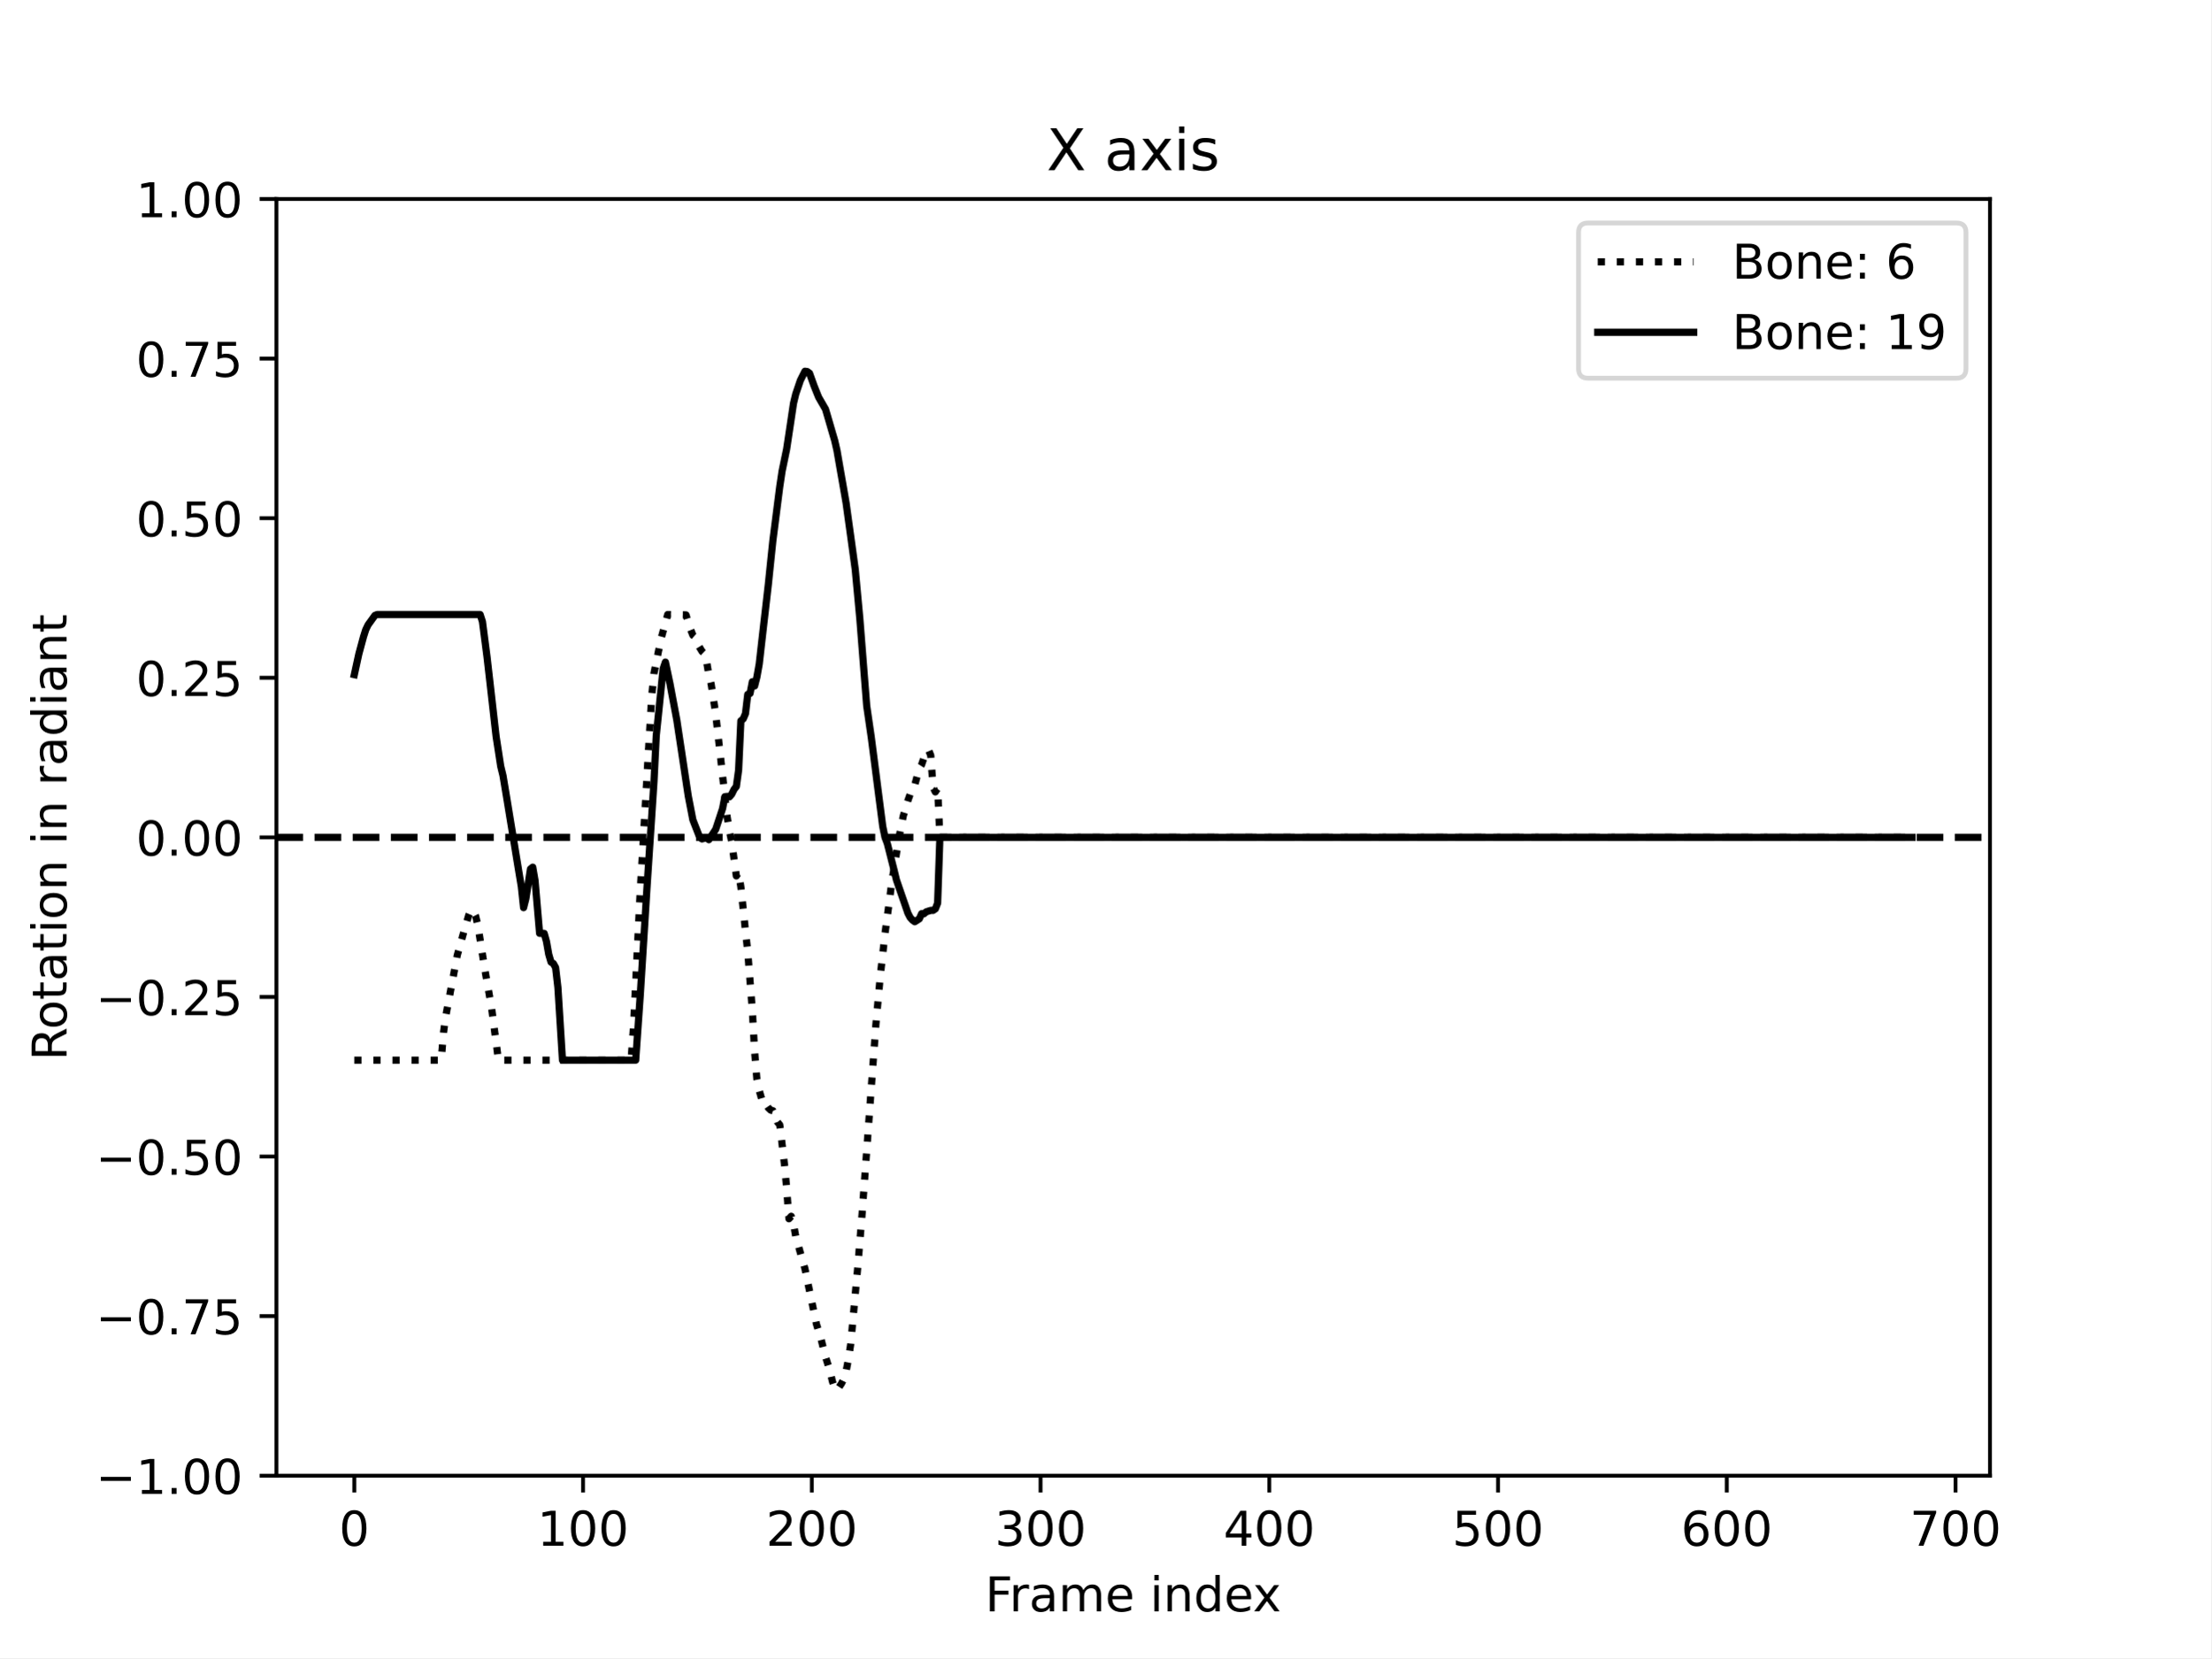
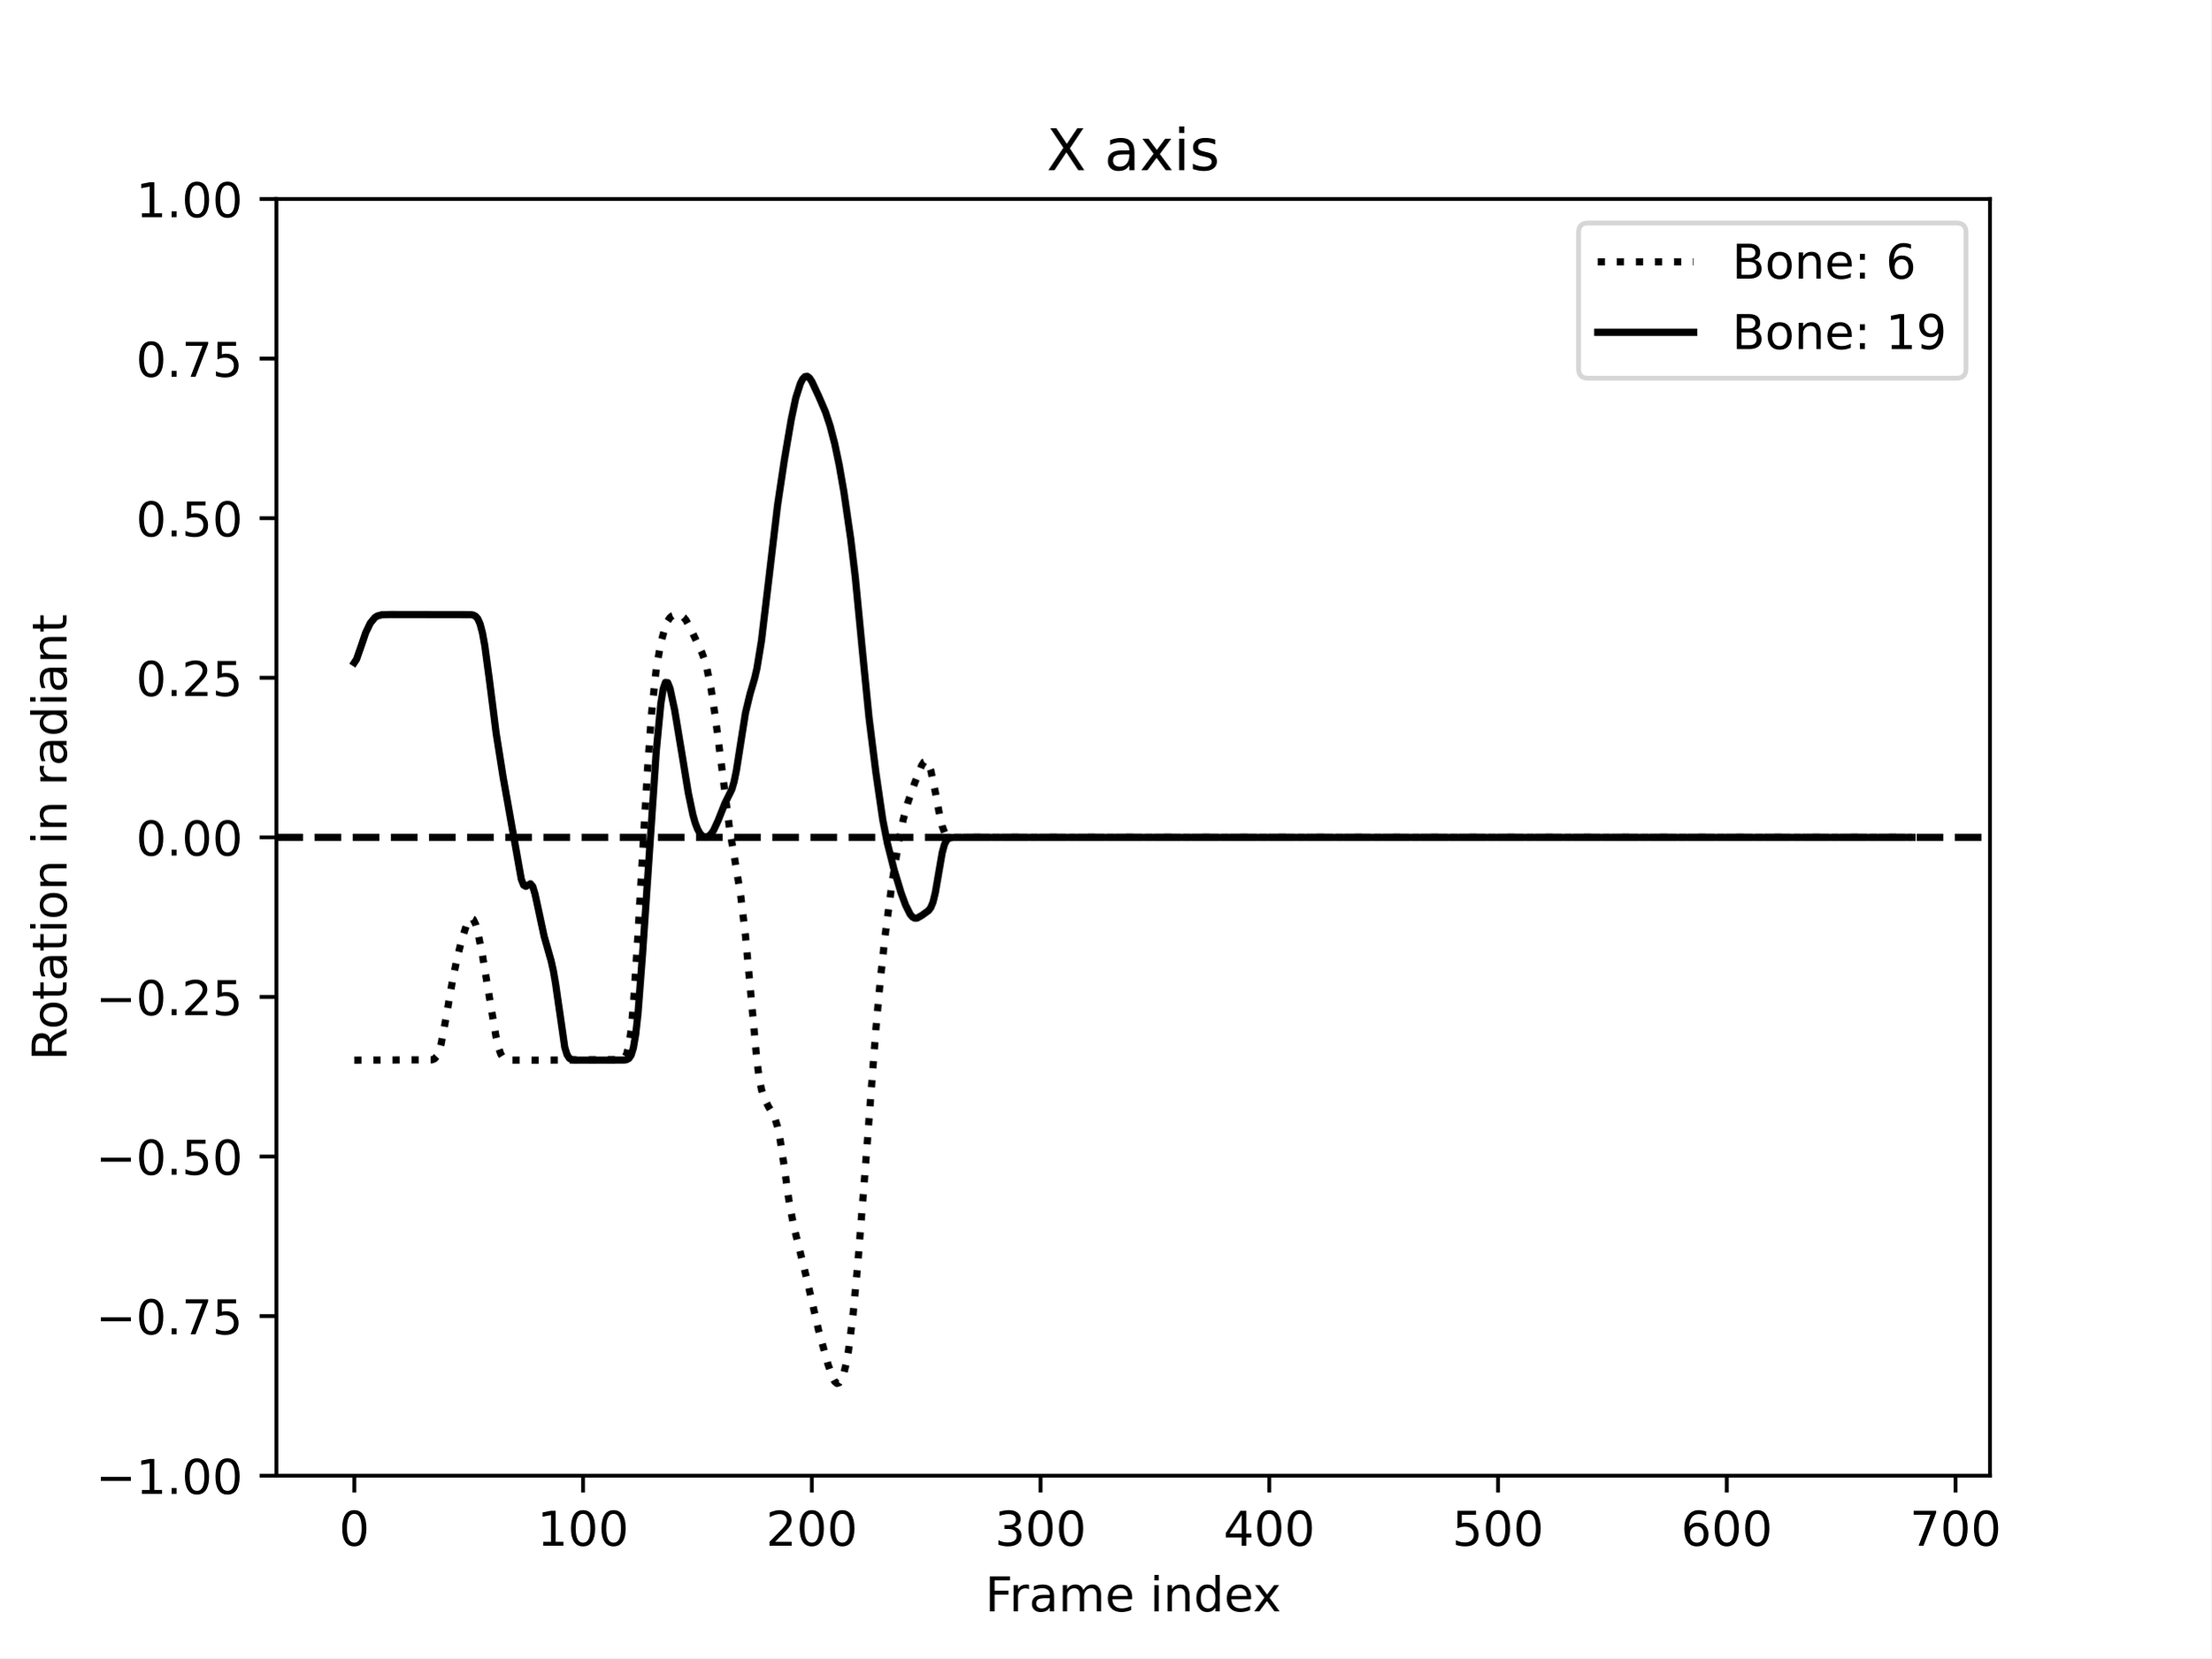
<svg xmlns="http://www.w3.org/2000/svg" xmlns:xlink="http://www.w3.org/1999/xlink" width="460.8pt" height="345.6pt" viewBox="0 0 460.8 345.6" version="1.1">
  <defs>
    <style type="text/css">*{stroke-linejoin: round; stroke-linecap: butt}</style>
  </defs>
  <g id="figure_1">
    <g id="patch_1">
      <path d="M 0 345.6  L 460.8 345.6  L 460.8 0  L 0 0  z " style="fill: #ffffff" />
    </g>
    <g id="axes_1">
      <g id="patch_2">
        <path d="M 57.6 307.584  L 414.72 307.584  L 414.72 41.472  L 57.6 41.472  z " style="fill: #ffffff" />
      </g>
      <g id="matplotlib.axis_1">
        <g id="xtick_1">
          <g id="line2d_1">
            <defs>
-               <path id="m6b2681479e" d="M 0 0  L 0 3.5  " style="stroke: #000000; stroke-width: 0.8" />
-             </defs>
-             <g>
-               <use xlink:href="#m6b2681479e" x="73.833" y="307.584" style="stroke: #000000; stroke-width: 0.8" />
+               <path id="mb7ce3872f7" d="M 0 0  L 0 3.5  " style="stroke: #000000; stroke-width: 0.8" />
+             </defs>
+             <g>
+               <use xlink:href="#mb7ce3872f7" x="73.833" y="307.584" style="stroke: #000000; stroke-width: 0.8" />
            </g>
          </g>
          <g id="text_1">
            <g transform="translate(70.65148 322.1824) scale(0.1 -0.1)">
              <defs>
                <path id="DejaVuSans-30" d="M 2034 4250  Q 1547 4250 1301 3770  Q 1056 3291 1056 2328  Q 1056 1369 1301 889  Q 1547 409 2034 409  Q 2525 409 2770 889  Q 3016 1369 3016 2328  Q 3016 3291 2770 3770  Q 2525 4250 2034 4250  z M 2034 4750  Q 2819 4750 3233 4129  Q 3647 3509 3647 2328  Q 3647 1150 3233 529  Q 2819 -91 2034 -91  Q 1250 -91 836 529  Q 422 1150 422 2328  Q 422 3509 836 4129  Q 1250 4750 2034 4750  z " transform="scale(0.015625)" />
              </defs>
              <use xlink:href="#DejaVuSans-30" />
            </g>
          </g>
        </g>
        <g id="xtick_2">
          <g id="line2d_2">
            <g>
-               <use xlink:href="#m6b2681479e" x="121.506" y="307.584" style="stroke: #000000; stroke-width: 0.8" />
+               <use xlink:href="#mb7ce3872f7" x="121.506" y="307.584" style="stroke: #000000; stroke-width: 0.8" />
            </g>
          </g>
          <g id="text_2">
            <g transform="translate(111.9622 322.1824) scale(0.1 -0.1)">
              <defs>
                <path id="DejaVuSans-31" d="M 794 531  L 1825 531  L 1825 4091  L 703 3866  L 703 4441  L 1819 4666  L 2450 4666  L 2450 531  L 3481 531  L 3481 0  L 794 0  L 794 531  z " transform="scale(0.015625)" />
              </defs>
              <use xlink:href="#DejaVuSans-31" />
              <use xlink:href="#DejaVuSans-30" x="63.623" />
              <use xlink:href="#DejaVuSans-30" x="127.246" />
            </g>
          </g>
        </g>
        <g id="xtick_3">
          <g id="line2d_3">
            <g>
-               <use xlink:href="#m6b2681479e" x="169.179" y="307.584" style="stroke: #000000; stroke-width: 0.8" />
+               <use xlink:href="#mb7ce3872f7" x="169.179" y="307.584" style="stroke: #000000; stroke-width: 0.8" />
            </g>
          </g>
          <g id="text_3">
            <g transform="translate(159.6354 322.1824) scale(0.1 -0.1)">
              <defs>
                <path id="DejaVuSans-32" d="M 1228 531  L 3431 531  L 3431 0  L 469 0  L 469 531  Q 828 903 1448 1529  Q 2069 2156 2228 2338  Q 2531 2678 2651 2914  Q 2772 3150 2772 3378  Q 2772 3750 2511 3984  Q 2250 4219 1831 4219  Q 1534 4219 1204 4116  Q 875 4013 500 3803  L 500 4441  Q 881 4594 1212 4672  Q 1544 4750 1819 4750  Q 2544 4750 2975 4387  Q 3406 4025 3406 3419  Q 3406 3131 3298 2873  Q 3191 2616 2906 2266  Q 2828 2175 2409 1742  Q 1991 1309 1228 531  z " transform="scale(0.015625)" />
              </defs>
              <use xlink:href="#DejaVuSans-32" />
              <use xlink:href="#DejaVuSans-30" x="63.623" />
              <use xlink:href="#DejaVuSans-30" x="127.246" />
            </g>
          </g>
        </g>
        <g id="xtick_4">
          <g id="line2d_4">
            <g>
-               <use xlink:href="#m6b2681479e" x="216.852" y="307.584" style="stroke: #000000; stroke-width: 0.8" />
+               <use xlink:href="#mb7ce3872f7" x="216.852" y="307.584" style="stroke: #000000; stroke-width: 0.8" />
            </g>
          </g>
          <g id="text_4">
            <g transform="translate(207.3086 322.1824) scale(0.1 -0.1)">
              <defs>
                <path id="DejaVuSans-33" d="M 2597 2516  Q 3050 2419 3304 2112  Q 3559 1806 3559 1356  Q 3559 666 3084 287  Q 2609 -91 1734 -91  Q 1441 -91 1130 -33  Q 819 25 488 141  L 488 750  Q 750 597 1062 519  Q 1375 441 1716 441  Q 2309 441 2620 675  Q 2931 909 2931 1356  Q 2931 1769 2642 2001  Q 2353 2234 1838 2234  L 1294 2234  L 1294 2753  L 1863 2753  Q 2328 2753 2575 2939  Q 2822 3125 2822 3475  Q 2822 3834 2567 4026  Q 2313 4219 1838 4219  Q 1578 4219 1281 4162  Q 984 4106 628 3988  L 628 4550  Q 988 4650 1302 4700  Q 1616 4750 1894 4750  Q 2613 4750 3031 4423  Q 3450 4097 3450 3541  Q 3450 3153 3228 2886  Q 3006 2619 2597 2516  z " transform="scale(0.015625)" />
              </defs>
              <use xlink:href="#DejaVuSans-33" />
              <use xlink:href="#DejaVuSans-30" x="63.623" />
              <use xlink:href="#DejaVuSans-30" x="127.246" />
            </g>
          </g>
        </g>
        <g id="xtick_5">
          <g id="line2d_5">
            <g>
-               <use xlink:href="#m6b2681479e" x="264.526" y="307.584" style="stroke: #000000; stroke-width: 0.8" />
+               <use xlink:href="#mb7ce3872f7" x="264.526" y="307.584" style="stroke: #000000; stroke-width: 0.8" />
            </g>
          </g>
          <g id="text_5">
            <g transform="translate(254.9818 322.1824) scale(0.1 -0.1)">
              <defs>
                <path id="DejaVuSans-34" d="M 2419 4116  L 825 1625  L 2419 1625  L 2419 4116  z M 2253 4666  L 3047 4666  L 3047 1625  L 3713 1625  L 3713 1100  L 3047 1100  L 3047 0  L 2419 0  L 2419 1100  L 313 1100  L 313 1709  L 2253 4666  z " transform="scale(0.015625)" />
              </defs>
              <use xlink:href="#DejaVuSans-34" />
              <use xlink:href="#DejaVuSans-30" x="63.623" />
              <use xlink:href="#DejaVuSans-30" x="127.246" />
            </g>
          </g>
        </g>
        <g id="xtick_6">
          <g id="line2d_6">
            <g>
-               <use xlink:href="#m6b2681479e" x="312.199" y="307.584" style="stroke: #000000; stroke-width: 0.8" />
+               <use xlink:href="#mb7ce3872f7" x="312.199" y="307.584" style="stroke: #000000; stroke-width: 0.8" />
            </g>
          </g>
          <g id="text_6">
            <g transform="translate(302.655 322.1824) scale(0.1 -0.1)">
              <defs>
                <path id="DejaVuSans-35" d="M 691 4666  L 3169 4666  L 3169 4134  L 1269 4134  L 1269 2991  Q 1406 3038 1543 3061  Q 1681 3084 1819 3084  Q 2600 3084 3056 2656  Q 3513 2228 3513 1497  Q 3513 744 3044 326  Q 2575 -91 1722 -91  Q 1428 -91 1123 -41  Q 819 9 494 109  L 494 744  Q 775 591 1075 516  Q 1375 441 1709 441  Q 2250 441 2565 725  Q 2881 1009 2881 1497  Q 2881 1984 2565 2268  Q 2250 2553 1709 2553  Q 1456 2553 1204 2497  Q 953 2441 691 2322  L 691 4666  z " transform="scale(0.015625)" />
              </defs>
              <use xlink:href="#DejaVuSans-35" />
              <use xlink:href="#DejaVuSans-30" x="63.623" />
              <use xlink:href="#DejaVuSans-30" x="127.246" />
            </g>
          </g>
        </g>
        <g id="xtick_7">
          <g id="line2d_7">
            <g>
-               <use xlink:href="#m6b2681479e" x="359.872" y="307.584" style="stroke: #000000; stroke-width: 0.8" />
+               <use xlink:href="#mb7ce3872f7" x="359.872" y="307.584" style="stroke: #000000; stroke-width: 0.8" />
            </g>
          </g>
          <g id="text_7">
            <g transform="translate(350.3282 322.1824) scale(0.1 -0.1)">
              <defs>
                <path id="DejaVuSans-36" d="M 2113 2584  Q 1688 2584 1439 2293  Q 1191 2003 1191 1497  Q 1191 994 1439 701  Q 1688 409 2113 409  Q 2538 409 2786 701  Q 3034 994 3034 1497  Q 3034 2003 2786 2293  Q 2538 2584 2113 2584  z M 3366 4563  L 3366 3988  Q 3128 4100 2886 4159  Q 2644 4219 2406 4219  Q 1781 4219 1451 3797  Q 1122 3375 1075 2522  Q 1259 2794 1537 2939  Q 1816 3084 2150 3084  Q 2853 3084 3261 2657  Q 3669 2231 3669 1497  Q 3669 778 3244 343  Q 2819 -91 2113 -91  Q 1303 -91 875 529  Q 447 1150 447 2328  Q 447 3434 972 4092  Q 1497 4750 2381 4750  Q 2619 4750 2861 4703  Q 3103 4656 3366 4563  z " transform="scale(0.015625)" />
              </defs>
              <use xlink:href="#DejaVuSans-36" />
              <use xlink:href="#DejaVuSans-30" x="63.623" />
              <use xlink:href="#DejaVuSans-30" x="127.246" />
            </g>
          </g>
        </g>
        <g id="xtick_8">
          <g id="line2d_8">
            <g>
-               <use xlink:href="#m6b2681479e" x="407.545" y="307.584" style="stroke: #000000; stroke-width: 0.8" />
+               <use xlink:href="#mb7ce3872f7" x="407.545" y="307.584" style="stroke: #000000; stroke-width: 0.8" />
            </g>
          </g>
          <g id="text_8">
            <g transform="translate(398.0014 322.1824) scale(0.1 -0.1)">
              <defs>
                <path id="DejaVuSans-37" d="M 525 4666  L 3525 4666  L 3525 4397  L 1831 0  L 1172 0  L 2766 4134  L 525 4134  L 525 4666  z " transform="scale(0.015625)" />
              </defs>
              <use xlink:href="#DejaVuSans-37" />
              <use xlink:href="#DejaVuSans-30" x="63.623" />
              <use xlink:href="#DejaVuSans-30" x="127.246" />
            </g>
          </g>
        </g>
        <g id="text_9">
          <g transform="translate(205.3108 335.8606) scale(0.1 -0.1)">
            <defs>
              <path id="DejaVuSans-46" d="M 628 4666  L 3309 4666  L 3309 4134  L 1259 4134  L 1259 2759  L 3109 2759  L 3109 2228  L 1259 2228  L 1259 0  L 628 0  L 628 4666  z " transform="scale(0.015625)" />
              <path id="DejaVuSans-72" d="M 2631 2963  Q 2534 3019 2420 3045  Q 2306 3072 2169 3072  Q 1681 3072 1420 2755  Q 1159 2438 1159 1844  L 1159 0  L 581 0  L 581 3500  L 1159 3500  L 1159 2956  Q 1341 3275 1631 3429  Q 1922 3584 2338 3584  Q 2397 3584 2469 3576  Q 2541 3569 2628 3553  L 2631 2963  z " transform="scale(0.015625)" />
              <path id="DejaVuSans-61" d="M 2194 1759  Q 1497 1759 1228 1600  Q 959 1441 959 1056  Q 959 750 1161 570  Q 1363 391 1709 391  Q 2188 391 2477 730  Q 2766 1069 2766 1631  L 2766 1759  L 2194 1759  z M 3341 1997  L 3341 0  L 2766 0  L 2766 531  Q 2569 213 2275 61  Q 1981 -91 1556 -91  Q 1019 -91 701 211  Q 384 513 384 1019  Q 384 1609 779 1909  Q 1175 2209 1959 2209  L 2766 2209  L 2766 2266  Q 2766 2663 2505 2880  Q 2244 3097 1772 3097  Q 1472 3097 1187 3025  Q 903 2953 641 2809  L 641 3341  Q 956 3463 1253 3523  Q 1550 3584 1831 3584  Q 2591 3584 2966 3190  Q 3341 2797 3341 1997  z " transform="scale(0.015625)" />
              <path id="DejaVuSans-6d" d="M 3328 2828  Q 3544 3216 3844 3400  Q 4144 3584 4550 3584  Q 5097 3584 5394 3201  Q 5691 2819 5691 2113  L 5691 0  L 5113 0  L 5113 2094  Q 5113 2597 4934 2840  Q 4756 3084 4391 3084  Q 3944 3084 3684 2787  Q 3425 2491 3425 1978  L 3425 0  L 2847 0  L 2847 2094  Q 2847 2600 2669 2842  Q 2491 3084 2119 3084  Q 1678 3084 1418 2786  Q 1159 2488 1159 1978  L 1159 0  L 581 0  L 581 3500  L 1159 3500  L 1159 2956  Q 1356 3278 1631 3431  Q 1906 3584 2284 3584  Q 2666 3584 2933 3390  Q 3200 3197 3328 2828  z " transform="scale(0.015625)" />
              <path id="DejaVuSans-65" d="M 3597 1894  L 3597 1613  L 953 1613  Q 991 1019 1311 708  Q 1631 397 2203 397  Q 2534 397 2845 478  Q 3156 559 3463 722  L 3463 178  Q 3153 47 2828 -22  Q 2503 -91 2169 -91  Q 1331 -91 842 396  Q 353 884 353 1716  Q 353 2575 817 3079  Q 1281 3584 2069 3584  Q 2775 3584 3186 3129  Q 3597 2675 3597 1894  z M 3022 2063  Q 3016 2534 2758 2815  Q 2500 3097 2075 3097  Q 1594 3097 1305 2825  Q 1016 2553 972 2059  L 3022 2063  z " transform="scale(0.015625)" />
              <path id="DejaVuSans-20" transform="scale(0.015625)" />
              <path id="DejaVuSans-69" d="M 603 3500  L 1178 3500  L 1178 0  L 603 0  L 603 3500  z M 603 4863  L 1178 4863  L 1178 4134  L 603 4134  L 603 4863  z " transform="scale(0.015625)" />
              <path id="DejaVuSans-6e" d="M 3513 2113  L 3513 0  L 2938 0  L 2938 2094  Q 2938 2591 2744 2837  Q 2550 3084 2163 3084  Q 1697 3084 1428 2787  Q 1159 2491 1159 1978  L 1159 0  L 581 0  L 581 3500  L 1159 3500  L 1159 2956  Q 1366 3272 1645 3428  Q 1925 3584 2291 3584  Q 2894 3584 3203 3211  Q 3513 2838 3513 2113  z " transform="scale(0.015625)" />
              <path id="DejaVuSans-64" d="M 2906 2969  L 2906 4863  L 3481 4863  L 3481 0  L 2906 0  L 2906 525  Q 2725 213 2448 61  Q 2172 -91 1784 -91  Q 1150 -91 751 415  Q 353 922 353 1747  Q 353 2572 751 3078  Q 1150 3584 1784 3584  Q 2172 3584 2448 3432  Q 2725 3281 2906 2969  z M 947 1747  Q 947 1113 1208 752  Q 1469 391 1925 391  Q 2381 391 2643 752  Q 2906 1113 2906 1747  Q 2906 2381 2643 2742  Q 2381 3103 1925 3103  Q 1469 3103 1208 2742  Q 947 2381 947 1747  z " transform="scale(0.015625)" />
              <path id="DejaVuSans-78" d="M 3513 3500  L 2247 1797  L 3578 0  L 2900 0  L 1881 1375  L 863 0  L 184 0  L 1544 1831  L 300 3500  L 978 3500  L 1906 2253  L 2834 3500  L 3513 3500  z " transform="scale(0.015625)" />
            </defs>
            <use xlink:href="#DejaVuSans-46" />
            <use xlink:href="#DejaVuSans-72" x="50.27" />
            <use xlink:href="#DejaVuSans-61" x="91.383" />
            <use xlink:href="#DejaVuSans-6d" x="152.662" />
            <use xlink:href="#DejaVuSans-65" x="250.074" />
            <use xlink:href="#DejaVuSans-20" x="311.598" />
            <use xlink:href="#DejaVuSans-69" x="343.385" />
            <use xlink:href="#DejaVuSans-6e" x="371.168" />
            <use xlink:href="#DejaVuSans-64" x="434.547" />
            <use xlink:href="#DejaVuSans-65" x="498.023" />
            <use xlink:href="#DejaVuSans-78" x="557.797" />
          </g>
        </g>
      </g>
      <g id="matplotlib.axis_2">
        <g id="ytick_1">
          <g id="line2d_9">
            <defs>
-               <path id="m6fa905d142" d="M 0 0  L -3.5 0  " style="stroke: #000000; stroke-width: 0.8" />
-             </defs>
-             <g>
-               <use xlink:href="#m6fa905d142" x="57.6" y="307.584" style="stroke: #000000; stroke-width: 0.8" />
+               <path id="mbc11beb8c3" d="M 0 0  L -3.5 0  " style="stroke: #000000; stroke-width: 0.8" />
+             </defs>
+             <g>
+               <use xlink:href="#mbc11beb8c3" x="57.6" y="307.584" style="stroke: #000000; stroke-width: 0.8" />
            </g>
          </g>
          <g id="text_10">
            <g transform="translate(19.95469 311.3832) scale(0.1 -0.1)">
              <defs>
                <path id="DejaVuSans-2212" d="M 678 2272  L 4684 2272  L 4684 1741  L 678 1741  L 678 2272  z " transform="scale(0.015625)" />
                <path id="DejaVuSans-2e" d="M 684 794  L 1344 794  L 1344 0  L 684 0  L 684 794  z " transform="scale(0.015625)" />
              </defs>
              <use xlink:href="#DejaVuSans-2212" />
              <use xlink:href="#DejaVuSans-31" x="83.789" />
              <use xlink:href="#DejaVuSans-2e" x="147.412" />
              <use xlink:href="#DejaVuSans-30" x="179.199" />
              <use xlink:href="#DejaVuSans-30" x="242.822" />
            </g>
          </g>
        </g>
        <g id="ytick_2">
          <g id="line2d_10">
            <g>
-               <use xlink:href="#m6fa905d142" x="57.6" y="274.32" style="stroke: #000000; stroke-width: 0.8" />
+               <use xlink:href="#mbc11beb8c3" x="57.6" y="274.32" style="stroke: #000000; stroke-width: 0.8" />
            </g>
          </g>
          <g id="text_11">
            <g transform="translate(19.95469 278.1192) scale(0.1 -0.1)">
              <use xlink:href="#DejaVuSans-2212" />
              <use xlink:href="#DejaVuSans-30" x="83.789" />
              <use xlink:href="#DejaVuSans-2e" x="147.412" />
              <use xlink:href="#DejaVuSans-37" x="179.199" />
              <use xlink:href="#DejaVuSans-35" x="242.822" />
            </g>
          </g>
        </g>
        <g id="ytick_3">
          <g id="line2d_11">
            <g>
-               <use xlink:href="#m6fa905d142" x="57.6" y="241.056" style="stroke: #000000; stroke-width: 0.8" />
+               <use xlink:href="#mbc11beb8c3" x="57.6" y="241.056" style="stroke: #000000; stroke-width: 0.8" />
            </g>
          </g>
          <g id="text_12">
            <g transform="translate(19.95469 244.8552) scale(0.1 -0.1)">
              <use xlink:href="#DejaVuSans-2212" />
              <use xlink:href="#DejaVuSans-30" x="83.789" />
              <use xlink:href="#DejaVuSans-2e" x="147.412" />
              <use xlink:href="#DejaVuSans-35" x="179.199" />
              <use xlink:href="#DejaVuSans-30" x="242.822" />
            </g>
          </g>
        </g>
        <g id="ytick_4">
          <g id="line2d_12">
            <g>
-               <use xlink:href="#m6fa905d142" x="57.6" y="207.792" style="stroke: #000000; stroke-width: 0.8" />
+               <use xlink:href="#mbc11beb8c3" x="57.6" y="207.792" style="stroke: #000000; stroke-width: 0.8" />
            </g>
          </g>
          <g id="text_13">
            <g transform="translate(19.95469 211.5912) scale(0.1 -0.1)">
              <use xlink:href="#DejaVuSans-2212" />
              <use xlink:href="#DejaVuSans-30" x="83.789" />
              <use xlink:href="#DejaVuSans-2e" x="147.412" />
              <use xlink:href="#DejaVuSans-32" x="179.199" />
              <use xlink:href="#DejaVuSans-35" x="242.822" />
            </g>
          </g>
        </g>
        <g id="ytick_5">
          <g id="line2d_13">
            <g>
-               <use xlink:href="#m6fa905d142" x="57.6" y="174.528" style="stroke: #000000; stroke-width: 0.8" />
+               <use xlink:href="#mbc11beb8c3" x="57.6" y="174.528" style="stroke: #000000; stroke-width: 0.8" />
            </g>
          </g>
          <g id="text_14">
            <g transform="translate(28.33438 178.3272) scale(0.1 -0.1)">
              <use xlink:href="#DejaVuSans-30" />
              <use xlink:href="#DejaVuSans-2e" x="63.623" />
              <use xlink:href="#DejaVuSans-30" x="95.41" />
              <use xlink:href="#DejaVuSans-30" x="159.033" />
            </g>
          </g>
        </g>
        <g id="ytick_6">
          <g id="line2d_14">
            <g>
-               <use xlink:href="#m6fa905d142" x="57.6" y="141.264" style="stroke: #000000; stroke-width: 0.8" />
+               <use xlink:href="#mbc11beb8c3" x="57.6" y="141.264" style="stroke: #000000; stroke-width: 0.8" />
            </g>
          </g>
          <g id="text_15">
            <g transform="translate(28.33438 145.0632) scale(0.1 -0.1)">
              <use xlink:href="#DejaVuSans-30" />
              <use xlink:href="#DejaVuSans-2e" x="63.623" />
              <use xlink:href="#DejaVuSans-32" x="95.41" />
              <use xlink:href="#DejaVuSans-35" x="159.033" />
            </g>
          </g>
        </g>
        <g id="ytick_7">
          <g id="line2d_15">
            <g>
-               <use xlink:href="#m6fa905d142" x="57.6" y="108" style="stroke: #000000; stroke-width: 0.8" />
+               <use xlink:href="#mbc11beb8c3" x="57.6" y="108" style="stroke: #000000; stroke-width: 0.8" />
            </g>
          </g>
          <g id="text_16">
            <g transform="translate(28.33438 111.7992) scale(0.1 -0.1)">
              <use xlink:href="#DejaVuSans-30" />
              <use xlink:href="#DejaVuSans-2e" x="63.623" />
              <use xlink:href="#DejaVuSans-35" x="95.41" />
              <use xlink:href="#DejaVuSans-30" x="159.033" />
            </g>
          </g>
        </g>
        <g id="ytick_8">
          <g id="line2d_16">
            <g>
-               <use xlink:href="#m6fa905d142" x="57.6" y="74.736" style="stroke: #000000; stroke-width: 0.8" />
+               <use xlink:href="#mbc11beb8c3" x="57.6" y="74.736" style="stroke: #000000; stroke-width: 0.8" />
            </g>
          </g>
          <g id="text_17">
            <g transform="translate(28.33438 78.53522) scale(0.1 -0.1)">
              <use xlink:href="#DejaVuSans-30" />
              <use xlink:href="#DejaVuSans-2e" x="63.623" />
              <use xlink:href="#DejaVuSans-37" x="95.41" />
              <use xlink:href="#DejaVuSans-35" x="159.033" />
            </g>
          </g>
        </g>
        <g id="ytick_9">
          <g id="line2d_17">
            <g>
-               <use xlink:href="#m6fa905d142" x="57.6" y="41.472" style="stroke: #000000; stroke-width: 0.8" />
+               <use xlink:href="#mbc11beb8c3" x="57.6" y="41.472" style="stroke: #000000; stroke-width: 0.8" />
            </g>
          </g>
          <g id="text_18">
            <g transform="translate(28.33438 45.27122) scale(0.1 -0.1)">
              <use xlink:href="#DejaVuSans-31" />
              <use xlink:href="#DejaVuSans-2e" x="63.623" />
              <use xlink:href="#DejaVuSans-30" x="95.41" />
              <use xlink:href="#DejaVuSans-30" x="159.033" />
            </g>
          </g>
        </g>
        <g id="text_19">
          <g transform="translate(13.875 221.0499) rotate(-90) scale(0.1 -0.1)">
            <defs>
              <path id="DejaVuSans-52" d="M 2841 2188  Q 3044 2119 3236 1894  Q 3428 1669 3622 1275  L 4263 0  L 3584 0  L 2988 1197  Q 2756 1666 2539 1819  Q 2322 1972 1947 1972  L 1259 1972  L 1259 0  L 628 0  L 628 4666  L 2053 4666  Q 2853 4666 3247 4331  Q 3641 3997 3641 3322  Q 3641 2881 3436 2590  Q 3231 2300 2841 2188  z M 1259 4147  L 1259 2491  L 2053 2491  Q 2509 2491 2742 2702  Q 2975 2913 2975 3322  Q 2975 3731 2742 3939  Q 2509 4147 2053 4147  L 1259 4147  z " transform="scale(0.015625)" />
              <path id="DejaVuSans-6f" d="M 1959 3097  Q 1497 3097 1228 2736  Q 959 2375 959 1747  Q 959 1119 1226 758  Q 1494 397 1959 397  Q 2419 397 2687 759  Q 2956 1122 2956 1747  Q 2956 2369 2687 2733  Q 2419 3097 1959 3097  z M 1959 3584  Q 2709 3584 3137 3096  Q 3566 2609 3566 1747  Q 3566 888 3137 398  Q 2709 -91 1959 -91  Q 1206 -91 779 398  Q 353 888 353 1747  Q 353 2609 779 3096  Q 1206 3584 1959 3584  z " transform="scale(0.015625)" />
              <path id="DejaVuSans-74" d="M 1172 4494  L 1172 3500  L 2356 3500  L 2356 3053  L 1172 3053  L 1172 1153  Q 1172 725 1289 603  Q 1406 481 1766 481  L 2356 481  L 2356 0  L 1766 0  Q 1100 0 847 248  Q 594 497 594 1153  L 594 3053  L 172 3053  L 172 3500  L 594 3500  L 594 4494  L 1172 4494  z " transform="scale(0.015625)" />
            </defs>
            <use xlink:href="#DejaVuSans-52" />
            <use xlink:href="#DejaVuSans-6f" x="64.982" />
            <use xlink:href="#DejaVuSans-74" x="126.164" />
            <use xlink:href="#DejaVuSans-61" x="165.373" />
            <use xlink:href="#DejaVuSans-74" x="226.652" />
            <use xlink:href="#DejaVuSans-69" x="265.861" />
            <use xlink:href="#DejaVuSans-6f" x="293.645" />
            <use xlink:href="#DejaVuSans-6e" x="354.826" />
            <use xlink:href="#DejaVuSans-20" x="418.205" />
            <use xlink:href="#DejaVuSans-69" x="449.992" />
            <use xlink:href="#DejaVuSans-6e" x="477.775" />
            <use xlink:href="#DejaVuSans-20" x="541.154" />
            <use xlink:href="#DejaVuSans-72" x="572.941" />
            <use xlink:href="#DejaVuSans-61" x="614.055" />
            <use xlink:href="#DejaVuSans-64" x="675.334" />
            <use xlink:href="#DejaVuSans-69" x="738.811" />
            <use xlink:href="#DejaVuSans-61" x="766.594" />
            <use xlink:href="#DejaVuSans-6e" x="827.873" />
            <use xlink:href="#DejaVuSans-74" x="891.252" />
          </g>
        </g>
      </g>
      <g id="line2d_18">
-         <path d="M 73.833 220.973  L 91.949 220.973  L 92.425 215.154  L 92.902 211.738  L 95.286 199.118  L 96.716 194.019  L 97.669 190.776  L 98.146 189.648  L 98.623 189.925  L 99.1 190.88  L 99.576 192.811  L 101.006 201.908  L 102.437 210.045  L 103.867 220.973  L 115.308 220.973  L 115.785 220.581  L 116.262 220.973  L 131.517 220.973  L 131.994 214.359  L 133.424 185.702  L 135.808 145.091  L 136.285 140.354  L 137.715 133.3  L 139.145 128.083  L 142.959 128.163  L 143.912 131.189  L 144.389 132.395  L 144.866 132.805  L 145.343 134.187  L 146.296 135.764  L 146.773 136.216  L 147.249 137.88  L 147.726 140.663  L 148.203 142.582  L 149.156 148.862  L 151.54 170.284  L 152.017 173.262  L 152.494 175.475  L 153.447 182.571  L 153.924 181.841  L 154.4 184.89  L 155.354 194.067  L 155.831 198.337  L 156.784 210.677  L 157.261 219.161  L 157.738 224.989  L 158.214 227.283  L 158.691 228.931  L 159.168 228.88  L 159.645 230.219  L 160.121 230.925  L 160.598 231.371  L 161.075 231.512  L 161.551 232.519  L 162.028 233.875  L 162.505 234.462  L 163.458 242.513  L 163.935 247.599  L 164.412 254.03  L 164.889 253.512  L 165.365 255.097  L 165.842 257.761  L 166.795 261.117  L 167.749 264.453  L 170.133 275.93  L 171.086 279.034  L 172.04 282.808  L 172.993 285.857  L 173.47 287.903  L 173.946 289.295  L 174.423 289.796  L 175.377 288.356  L 175.853 287.365  L 176.33 285.807  L 176.807 283.35  L 177.284 280.141  L 178.714 264.581  L 179.667 252.916  L 182.528 213.613  L 183.481 203.125  L 184.435 194.583  L 185.388 187.468  L 185.865 183.646  L 186.341 180.954  L 187.295 174.851  L 188.248 170.043  L 189.202 166.889  L 189.679 165.53  L 190.632 163.637  L 191.586 160.125  L 192.062 159.381  L 192.539 157.988  L 193.492 156.284  L 193.969 157.437  L 194.446 164.066  L 194.923 165.058  L 195.399 164.309  L 195.876 174.528  L 398.487 174.528  L 398.487 174.528  " clip-path="url(#pc155eaaba8)" style="fill: none; stroke-dasharray: 1.5,2.475; stroke-dashoffset: 0; stroke: #000000; stroke-width: 1.5" />
+         <path d="M 73.833 220.973  L 90.042 220.896  L 90.518 220.702  L 90.995 220.203  L 91.472 219.177  L 91.949 217.471  L 92.902 212.372  L 94.332 204.154  L 95.286 199.599  L 96.239 195.831  L 97.193 192.855  L 97.669 191.859  L 98.146 191.4  L 98.623 191.627  L 99.1 192.607  L 99.576 194.29  L 100.53 199.083  L 102.437 210.59  L 103.39 216.21  L 103.867 218.294  L 104.344 219.683  L 104.82 220.451  L 105.297 220.798  L 106.251 220.963  L 112.448 220.973  L 129.61 220.865  L 130.087 220.574  L 130.564 219.77  L 131.041 217.968  L 131.517 214.642  L 131.994 209.505  L 132.948 194.761  L 134.854 161.567  L 135.808 148.298  L 136.761 139.388  L 137.715 133.97  L 138.668 130.538  L 139.145 129.437  L 139.622 128.73  L 140.098 128.346  L 140.575 128.177  L 141.529 128.18  L 142.005 128.342  L 142.482 128.685  L 142.959 129.263  L 143.912 131.026  L 146.296 136.076  L 146.773 137.388  L 147.249 139.046  L 148.203 143.659  L 149.156 150.086  L 152.017 172.612  L 153.447 181.069  L 154.4 186.994  L 155.354 195.039  L 156.307 205.46  L 157.738 221.146  L 158.214 224.674  L 158.691 227.112  L 159.168 228.713  L 160.121 230.623  L 161.075 232.205  L 161.551 233.3  L 162.028 234.856  L 162.505 237.05  L 163.458 243.353  L 164.412 250.236  L 165.365 255.39  L 166.795 261.147  L 168.226 266.968  L 170.609 277.347  L 172.516 284.252  L 173.47 287.043  L 173.946 287.946  L 174.423 288.353  L 174.9 288.205  L 175.377 287.491  L 175.853 286.197  L 176.33 284.27  L 176.807 281.629  L 177.76 274.085  L 178.714 263.982  L 180.144 245.907  L 182.528 214.522  L 183.481 204.015  L 184.435 195.173  L 185.865 184.258  L 187.295 175.386  L 188.248 170.768  L 189.202 167.265  L 190.632 163.162  L 192.062 159.571  L 192.539 158.827  L 193.016 158.621  L 193.492 159.16  L 193.969 160.52  L 194.923 165.095  L 195.876 170.238  L 196.353 172.197  L 196.83 173.472  L 197.306 174.137  L 197.783 174.412  L 198.737 174.523  L 211.132 174.528  L 398.487 174.528  L 398.487 174.528  " clip-path="url(#p51ce44cc37)" style="fill: none; stroke-dasharray: 1.5,2.475; stroke-dashoffset: 0; stroke: #000000; stroke-width: 1.5" />
      </g>
      <g id="line2d_19">
-         <path d="M 73.833 140.608  L 74.786 136.265  L 75.74 132.747  L 76.216 131.253  L 76.693 130.256  L 78.123 128.272  L 78.6 128.083  L 100.053 128.083  L 100.53 129.554  L 101.483 136.841  L 103.39 153.537  L 104.344 159.714  L 104.82 161.654  L 105.774 167.4  L 108.157 181.905  L 108.634 184.77  L 109.111 189.186  L 109.588 187.314  L 110.541 181.133  L 111.018 180.747  L 111.495 183.507  L 112.448 194.534  L 113.401 194.548  L 113.878 196.235  L 114.355 198.915  L 114.832 200.535  L 115.308 200.819  L 115.785 201.677  L 116.262 205.793  L 117.215 220.973  L 132.471 220.973  L 133.424 207.494  L 134.854 184.634  L 136.285 162.912  L 136.761 153.343  L 138.192 139.402  L 138.668 137.997  L 139.622 142.51  L 141.052 150.143  L 142.005 156.447  L 143.436 165.95  L 144.389 170.875  L 145.819 174.546  L 146.296 174.858  L 147.249 174.606  L 147.726 175.017  L 149.156 172.847  L 150.587 168.501  L 151.063 166.052  L 151.54 165.993  L 152.017 166.082  L 152.494 165.522  L 152.97 164.546  L 153.447 163.927  L 153.924 160.508  L 154.4 150.233  L 154.877 149.844  L 155.354 148.737  L 155.831 144.732  L 156.307 144.536  L 156.784 142.092  L 157.261 142.977  L 157.738 141.096  L 158.214 138.423  L 160.121 121.78  L 161.075 112.594  L 162.505 101.401  L 162.982 98.203  L 163.935 93.611  L 165.365 84.069  L 165.842 82.089  L 166.795 79.285  L 167.749 77.378  L 168.226 77.44  L 168.702 77.785  L 169.656 80.445  L 170.609 82.816  L 172.04 85.288  L 173.946 91.816  L 174.423 93.898  L 176.33 104.861  L 178.237 118.709  L 179.191 129.007  L 180.621 147.142  L 181.574 153.667  L 183.958 172.224  L 184.435 174.539  L 184.911 175.792  L 186.341 181.422  L 186.818 183.405  L 188.725 188.919  L 189.202 190.316  L 189.679 191.24  L 190.155 191.764  L 190.632 192.116  L 191.586 191.512  L 192.062 190.439  L 192.539 190.468  L 193.016 190.054  L 193.969 189.754  L 194.446 189.756  L 194.923 189.441  L 195.399 188.234  L 195.876 174.528  L 398.487 174.528  L 398.487 174.528  " clip-path="url(#pc155eaaba8)" style="fill: none; stroke: #000000; stroke-width: 1.5; stroke-linecap: square" />
+         <path d="M 73.833 138.11  L 74.309 137.386  L 75.263 134.65  L 76.216 131.85  L 77.17 129.864  L 78.123 128.711  L 78.6 128.399  L 79.554 128.134  L 81.46 128.083  L 98.146 128.111  L 98.623 128.192  L 99.1 128.426  L 99.576 128.981  L 100.053 130.074  L 100.53 131.89  L 101.006 134.491  L 101.96 141.505  L 103.39 152.799  L 104.82 161.83  L 108.634 183.257  L 109.111 184.482  L 109.588 184.747  L 110.541 184.211  L 111.018 184.769  L 111.495 186.339  L 113.401 195.191  L 114.832 200.195  L 115.308 202.321  L 115.785 205.08  L 117.692 218.286  L 118.169 219.831  L 118.646 220.575  L 119.122 220.861  L 120.076 220.969  L 130.087 220.953  L 130.564 220.879  L 131.041 220.627  L 131.517 219.94  L 131.994 218.41  L 132.471 215.606  L 132.948 211.287  L 133.901 198.882  L 136.761 156.588  L 137.715 146.605  L 138.192 143.641  L 138.668 142.23  L 139.145 142.279  L 139.622 143.487  L 140.575 147.904  L 142.005 156.495  L 143.436 165.246  L 144.389 169.808  L 144.866 171.486  L 145.343 172.753  L 145.819 173.638  L 146.296 174.182  L 146.773 174.438  L 147.249 174.452  L 147.726 174.242  L 148.203 173.8  L 148.68 173.115  L 149.633 171.067  L 151.063 167.453  L 152.494 164.561  L 152.97 162.974  L 153.447 160.654  L 155.354 148.573  L 156.307 144.633  L 157.261 141.378  L 157.738 139.339  L 158.691 133.505  L 160.121 121.511  L 162.028 105.405  L 163.458 95.861  L 164.889 87.431  L 165.842 82.926  L 166.795 79.929  L 167.272 79.002  L 167.749 78.489  L 168.226 78.42  L 168.702 78.785  L 169.179 79.509  L 170.609 82.569  L 172.04 85.894  L 172.993 88.795  L 173.946 92.451  L 174.9 97.003  L 175.853 102.459  L 177.284 112.296  L 178.237 120.237  L 179.667 135.081  L 181.097 149.538  L 182.528 160.981  L 183.958 170.815  L 184.911 175.678  L 186.341 181.321  L 187.772 186.057  L 188.725 188.658  L 189.679 190.569  L 190.155 191.125  L 190.632 191.381  L 191.109 191.366  L 192.062 190.838  L 193.492 189.804  L 193.969 189.181  L 194.446 188.012  L 194.923 186.037  L 196.353 177.739  L 196.83 175.993  L 197.306 175.07  L 197.783 174.689  L 198.737 174.535  L 207.794 174.528  L 398.487 174.528  L 398.487 174.528  " clip-path="url(#p51ce44cc37)" style="fill: none; stroke: #000000; stroke-width: 1.5; stroke-linecap: square" />
      </g>
      <g id="line2d_20">
-         <path d="M 57.6 174.528  L 414.72 174.528  " clip-path="url(#pc155eaaba8)" style="fill: none; stroke-dasharray: 5.55,2.4; stroke-dashoffset: 0; stroke: #000000; stroke-width: 1.5" />
+         <path d="M 57.6 174.528  L 414.72 174.528  " clip-path="url(#p51ce44cc37)" style="fill: none; stroke-dasharray: 5.55,2.4; stroke-dashoffset: 0; stroke: #000000; stroke-width: 1.5" />
      </g>
      <g id="patch_3">
        <path d="M 57.6 307.584  L 57.6 41.472  " style="fill: none; stroke: #000000; stroke-width: 0.8; stroke-linejoin: miter; stroke-linecap: square" />
      </g>
      <g id="patch_4">
        <path d="M 414.72 307.584  L 414.72 41.472  " style="fill: none; stroke: #000000; stroke-width: 0.8; stroke-linejoin: miter; stroke-linecap: square" />
      </g>
      <g id="patch_5">
        <path d="M 57.6 307.584  L 414.72 307.584  " style="fill: none; stroke: #000000; stroke-width: 0.8; stroke-linejoin: miter; stroke-linecap: square" />
      </g>
      <g id="patch_6">
        <path d="M 57.6 41.472  L 414.72 41.472  " style="fill: none; stroke: #000000; stroke-width: 0.8; stroke-linejoin: miter; stroke-linecap: square" />
      </g>
      <g id="text_20">
        <g transform="translate(218.1225 35.472) scale(0.12 -0.12)">
          <defs>
            <path id="DejaVuSans-58" d="M 403 4666  L 1081 4666  L 2241 2931  L 3406 4666  L 4084 4666  L 2584 2425  L 4184 0  L 3506 0  L 2194 1984  L 872 0  L 191 0  L 1856 2491  L 403 4666  z " transform="scale(0.015625)" />
            <path id="DejaVuSans-73" d="M 2834 3397  L 2834 2853  Q 2591 2978 2328 3040  Q 2066 3103 1784 3103  Q 1356 3103 1142 2972  Q 928 2841 928 2578  Q 928 2378 1081 2264  Q 1234 2150 1697 2047  L 1894 2003  Q 2506 1872 2764 1633  Q 3022 1394 3022 966  Q 3022 478 2636 193  Q 2250 -91 1575 -91  Q 1294 -91 989 -36  Q 684 19 347 128  L 347 722  Q 666 556 975 473  Q 1284 391 1588 391  Q 1994 391 2212 530  Q 2431 669 2431 922  Q 2431 1156 2273 1281  Q 2116 1406 1581 1522  L 1381 1569  Q 847 1681 609 1914  Q 372 2147 372 2553  Q 372 3047 722 3315  Q 1072 3584 1716 3584  Q 2034 3584 2315 3537  Q 2597 3491 2834 3397  z " transform="scale(0.015625)" />
          </defs>
          <use xlink:href="#DejaVuSans-58" />
          <use xlink:href="#DejaVuSans-20" x="68.506" />
          <use xlink:href="#DejaVuSans-61" x="100.293" />
          <use xlink:href="#DejaVuSans-78" x="161.572" />
          <use xlink:href="#DejaVuSans-69" x="220.752" />
          <use xlink:href="#DejaVuSans-73" x="248.535" />
        </g>
      </g>
      <g id="legend_1">
        <g id="patch_7">
          <path d="M 330.978 78.828  L 407.72 78.828  Q 409.72 78.828 409.72 76.828  L 409.72 48.472  Q 409.72 46.472 407.72 46.472  L 330.978 46.472  Q 328.978 46.472 328.978 48.472  L 328.978 76.828  Q 328.978 78.828 330.978 78.828  z " style="fill: #ffffff; opacity: 0.8; stroke: #cccccc; stroke-linejoin: miter" />
        </g>
        <g id="line2d_21">
          <path d="M 332.978 54.57  L 342.978 54.57  L 352.978 54.57  " style="fill: none; stroke-dasharray: 1.5,2.475; stroke-dashoffset: 0; stroke: #000000; stroke-width: 1.5" />
        </g>
        <g id="text_21">
          <g transform="translate(360.9778 58.07044) scale(0.1 -0.1)">
            <defs>
              <path id="DejaVuSans-42" d="M 1259 2228  L 1259 519  L 2272 519  Q 2781 519 3026 730  Q 3272 941 3272 1375  Q 3272 1813 3026 2020  Q 2781 2228 2272 2228  L 1259 2228  z M 1259 4147  L 1259 2741  L 2194 2741  Q 2656 2741 2882 2914  Q 3109 3088 3109 3444  Q 3109 3797 2882 3972  Q 2656 4147 2194 4147  L 1259 4147  z M 628 4666  L 2241 4666  Q 2963 4666 3353 4366  Q 3744 4066 3744 3513  Q 3744 3084 3544 2831  Q 3344 2578 2956 2516  Q 3422 2416 3680 2098  Q 3938 1781 3938 1306  Q 3938 681 3513 340  Q 3088 0 2303 0  L 628 0  L 628 4666  z " transform="scale(0.015625)" />
              <path id="DejaVuSans-3a" d="M 750 794  L 1409 794  L 1409 0  L 750 0  L 750 794  z M 750 3309  L 1409 3309  L 1409 2516  L 750 2516  L 750 3309  z " transform="scale(0.015625)" />
            </defs>
            <use xlink:href="#DejaVuSans-42" />
            <use xlink:href="#DejaVuSans-6f" x="68.604" />
            <use xlink:href="#DejaVuSans-6e" x="129.785" />
            <use xlink:href="#DejaVuSans-65" x="193.164" />
            <use xlink:href="#DejaVuSans-3a" x="254.688" />
            <use xlink:href="#DejaVuSans-20" x="288.379" />
            <use xlink:href="#DejaVuSans-36" x="320.166" />
          </g>
        </g>
        <g id="line2d_22">
          <path d="M 332.978 69.249  L 342.978 69.249  L 352.978 69.249  " style="fill: none; stroke: #000000; stroke-width: 1.5; stroke-linecap: square" />
        </g>
        <g id="text_22">
          <g transform="translate(360.9778 72.74856) scale(0.1 -0.1)">
            <defs>
              <path id="DejaVuSans-39" d="M 703 97  L 703 672  Q 941 559 1184 500  Q 1428 441 1663 441  Q 2288 441 2617 861  Q 2947 1281 2994 2138  Q 2813 1869 2534 1725  Q 2256 1581 1919 1581  Q 1219 1581 811 2004  Q 403 2428 403 3163  Q 403 3881 828 4315  Q 1253 4750 1959 4750  Q 2769 4750 3195 4129  Q 3622 3509 3622 2328  Q 3622 1225 3098 567  Q 2575 -91 1691 -91  Q 1453 -91 1209 -44  Q 966 3 703 97  z M 1959 2075  Q 2384 2075 2632 2365  Q 2881 2656 2881 3163  Q 2881 3666 2632 3958  Q 2384 4250 1959 4250  Q 1534 4250 1286 3958  Q 1038 3666 1038 3163  Q 1038 2656 1286 2365  Q 1534 2075 1959 2075  z " transform="scale(0.015625)" />
            </defs>
            <use xlink:href="#DejaVuSans-42" />
            <use xlink:href="#DejaVuSans-6f" x="68.604" />
            <use xlink:href="#DejaVuSans-6e" x="129.785" />
            <use xlink:href="#DejaVuSans-65" x="193.164" />
            <use xlink:href="#DejaVuSans-3a" x="254.688" />
            <use xlink:href="#DejaVuSans-20" x="288.379" />
            <use xlink:href="#DejaVuSans-31" x="320.166" />
            <use xlink:href="#DejaVuSans-39" x="383.789" />
          </g>
        </g>
      </g>
    </g>
  </g>
  <defs>
-     <clipPath id="pc155eaaba8">
+     <clipPath id="p51ce44cc37">
      <rect x="57.6" y="41.472" width="357.12" height="266.112" />
    </clipPath>
  </defs>
</svg>
